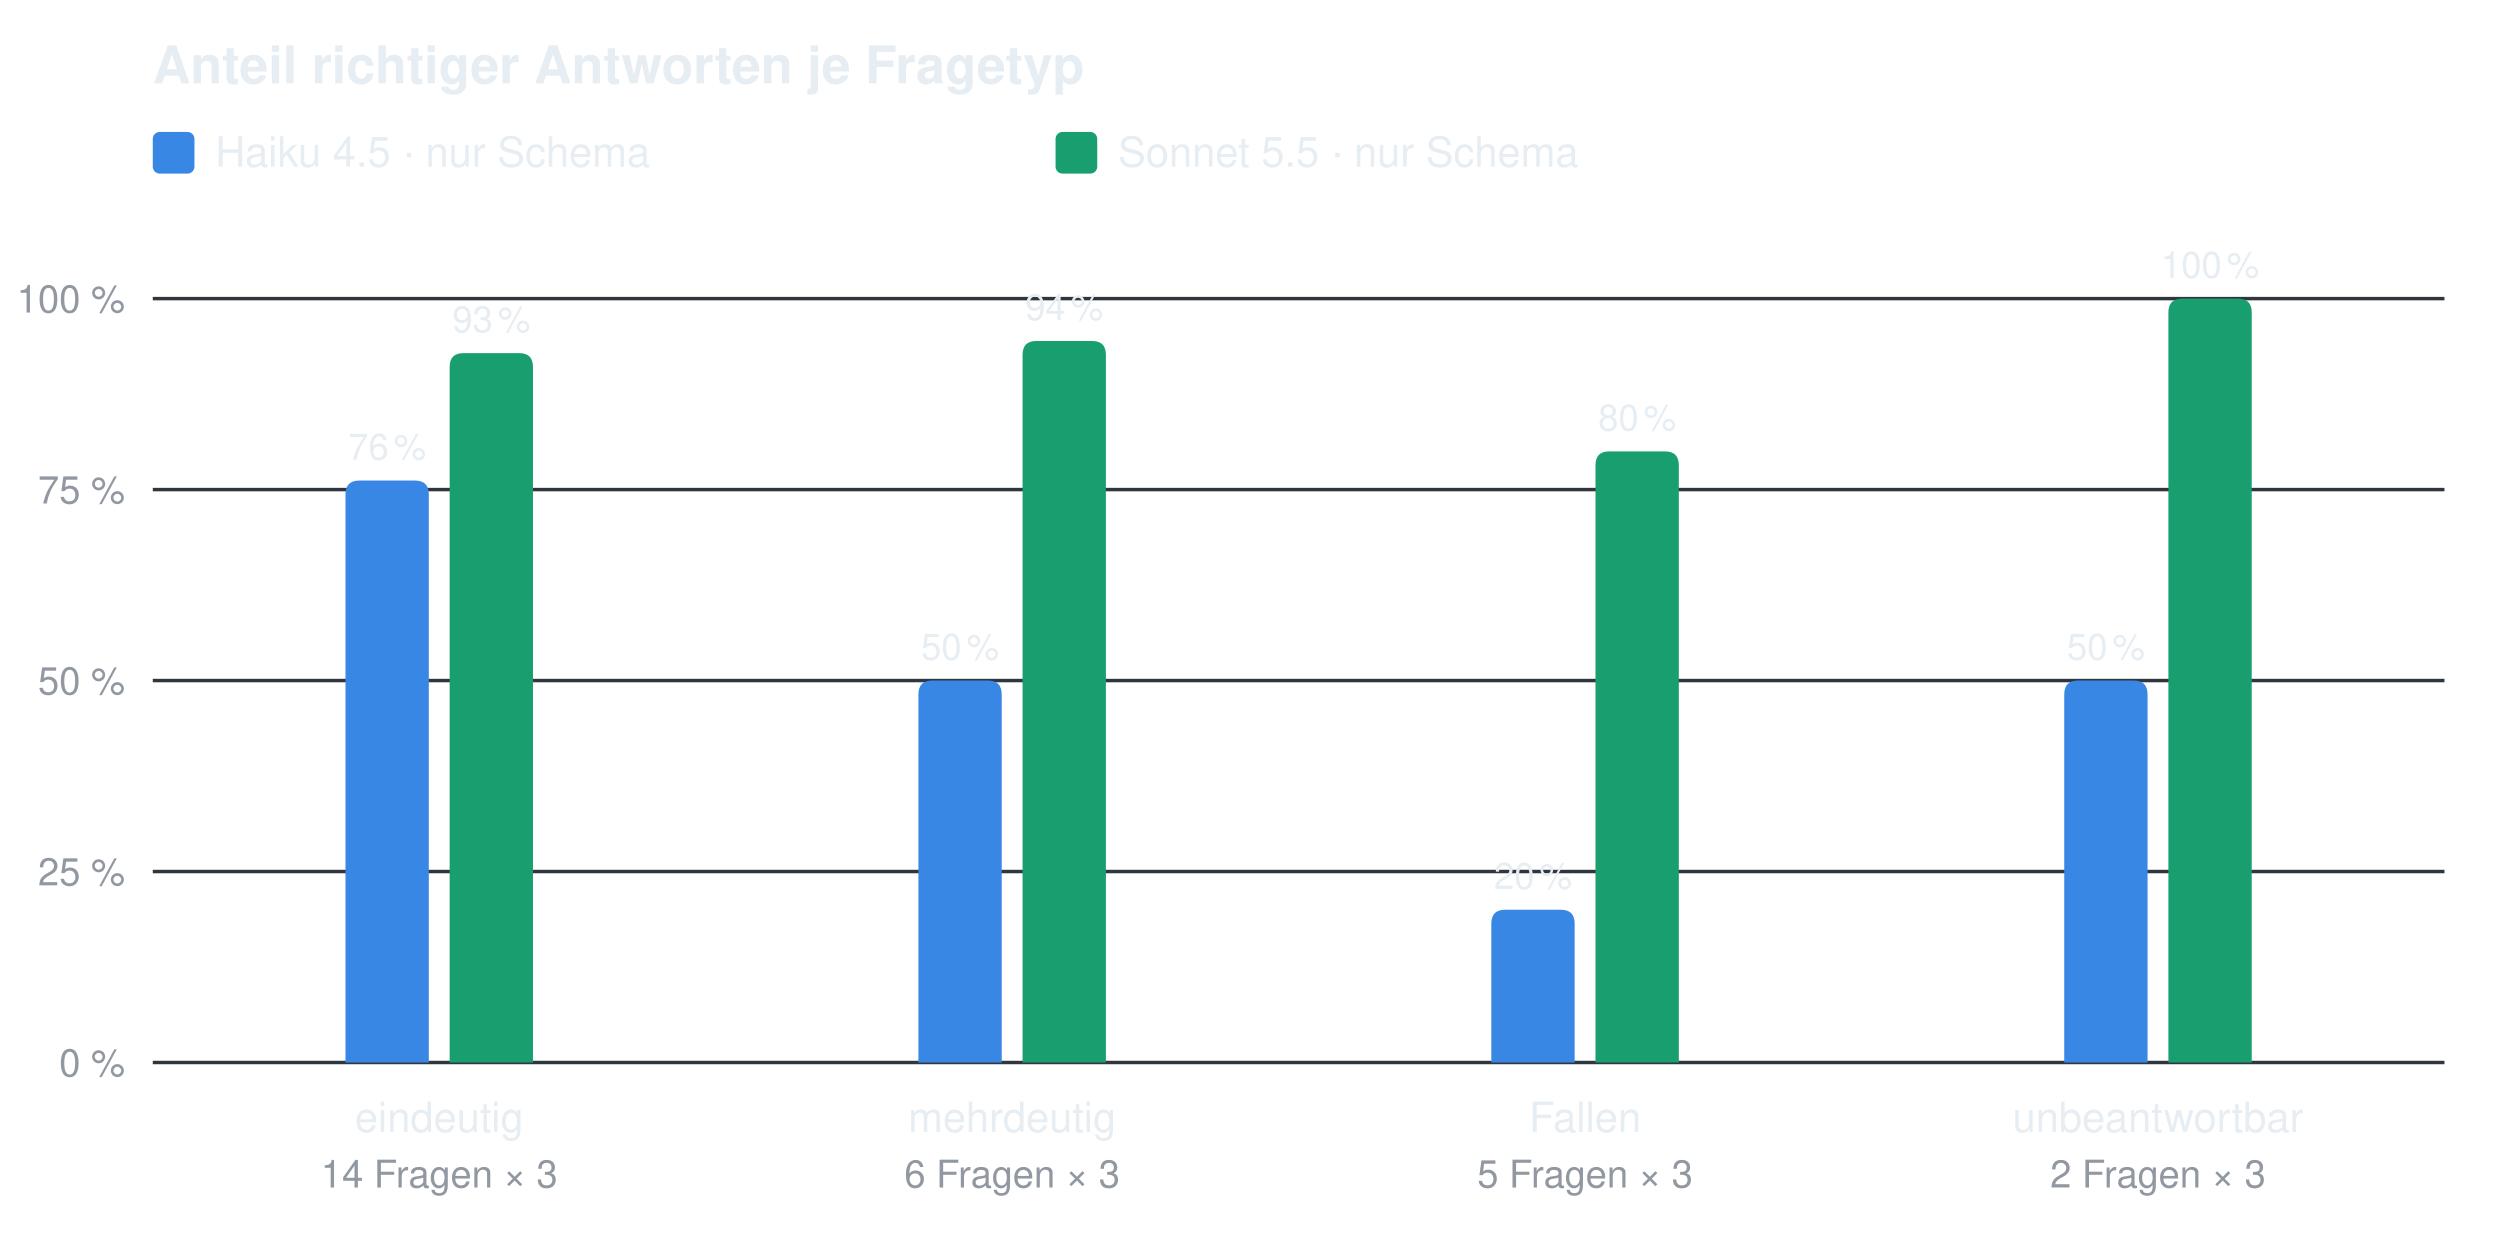
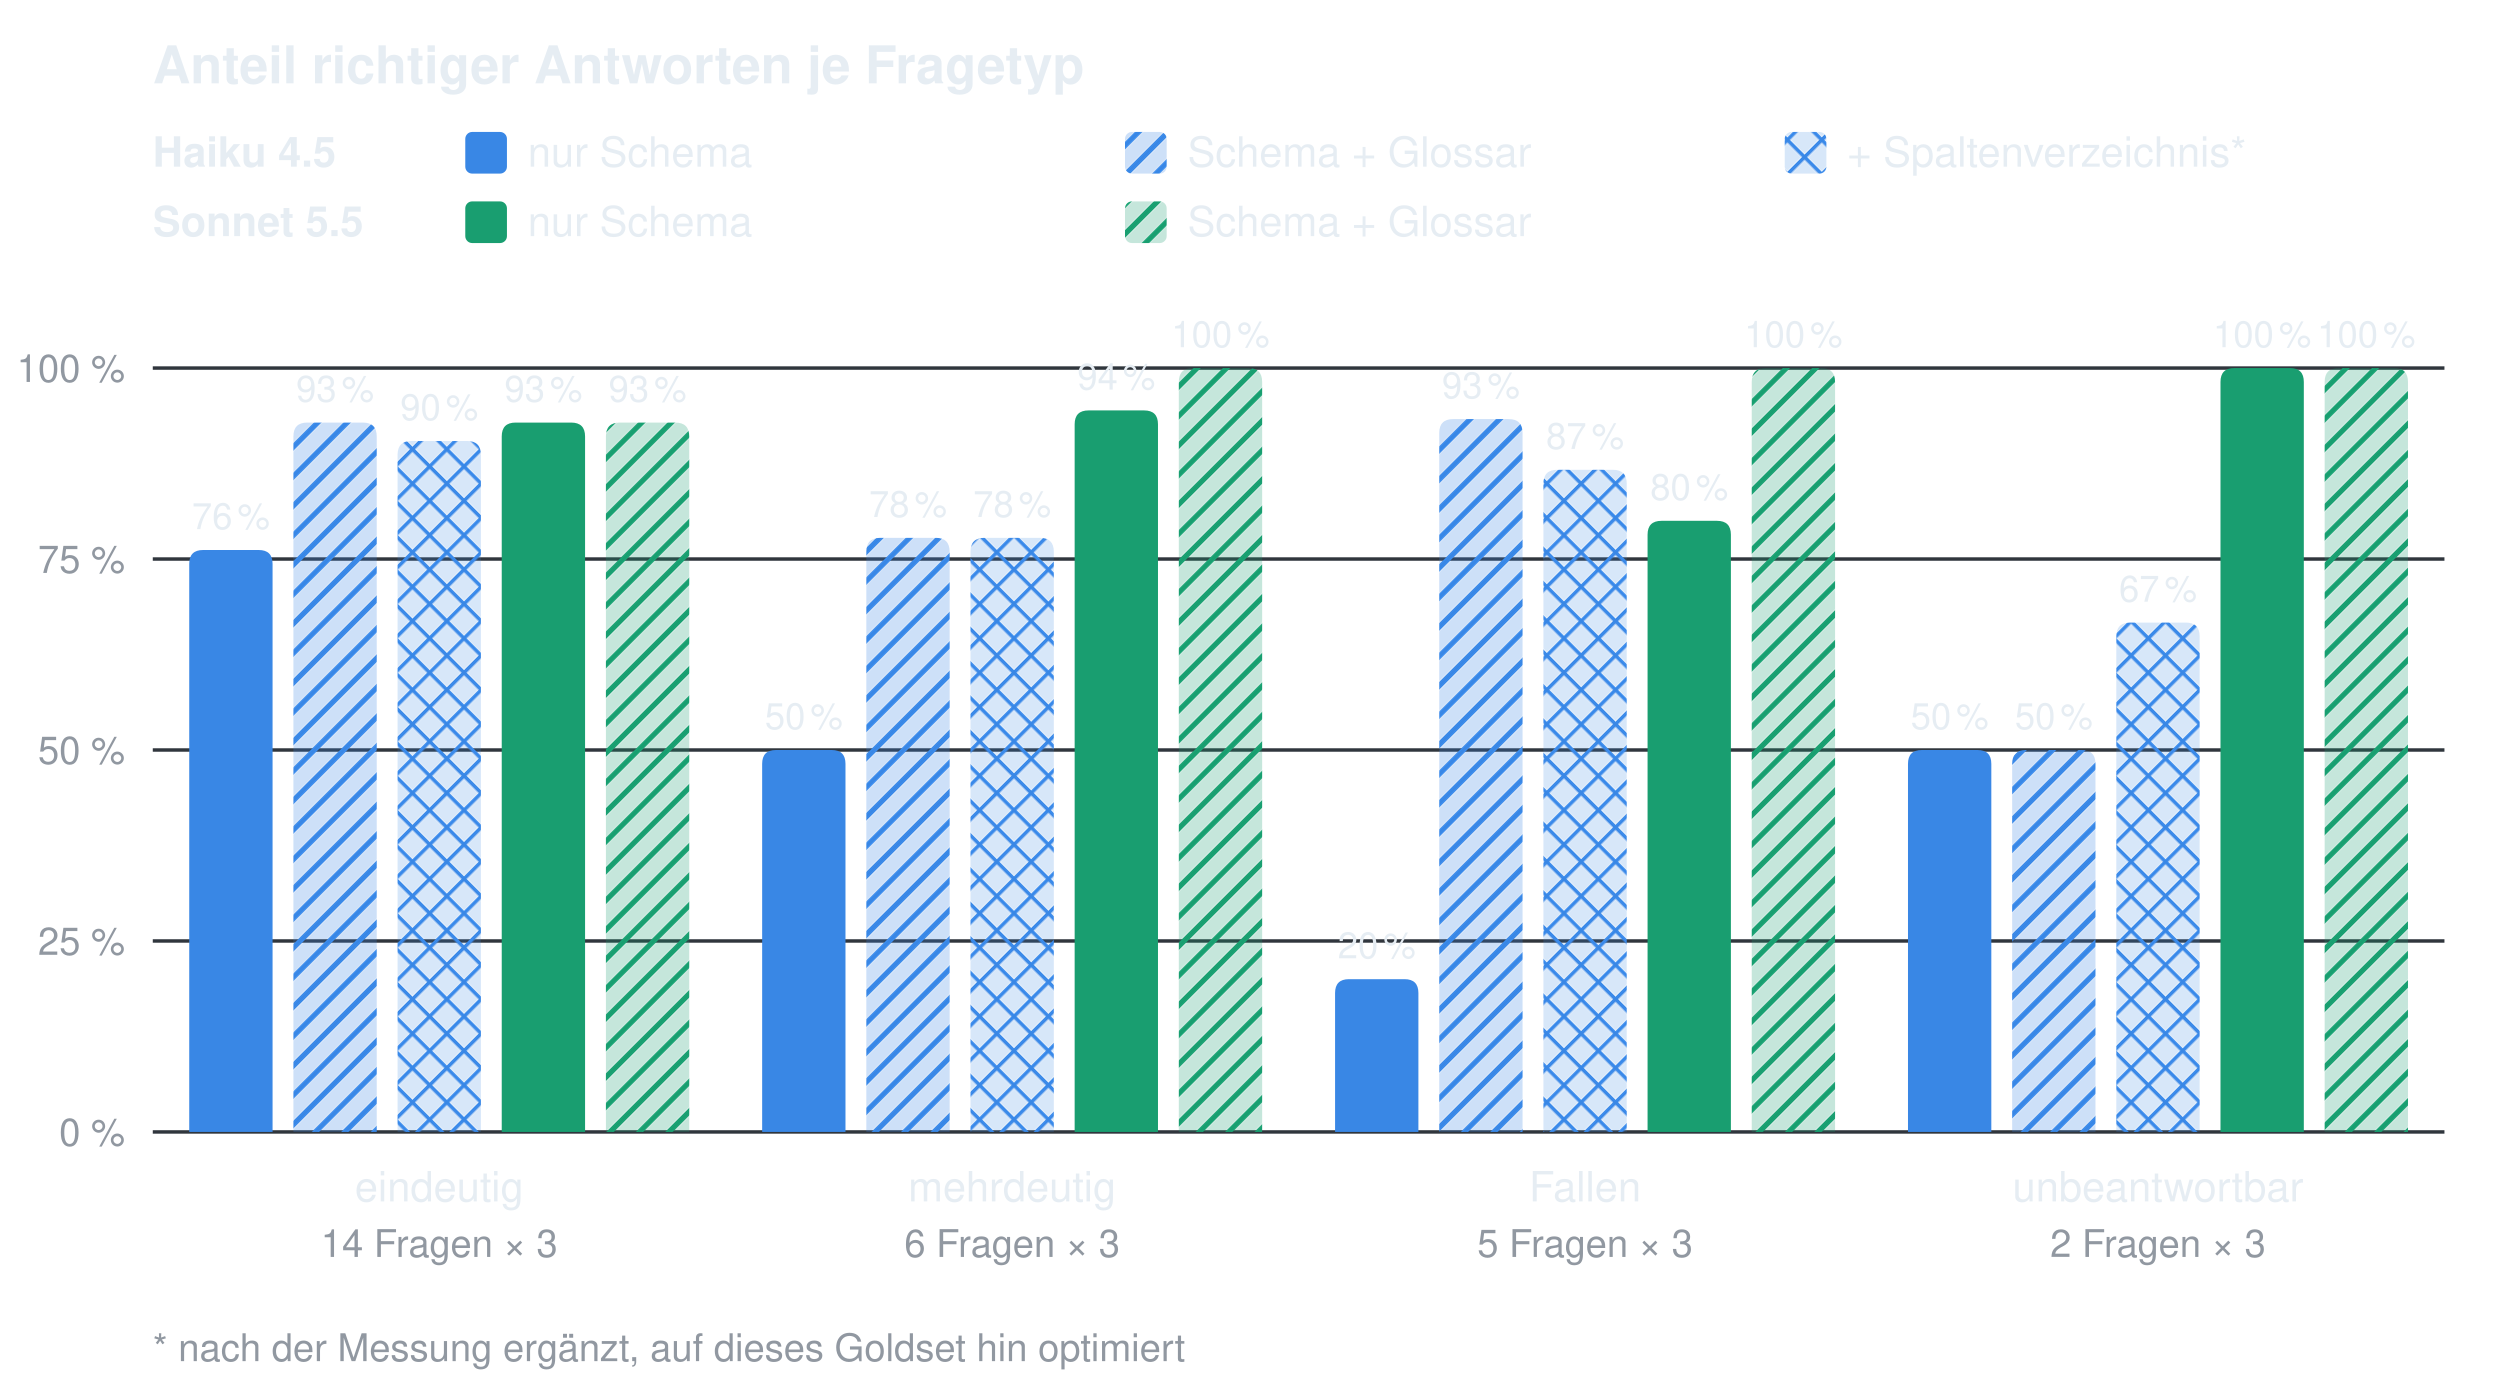
- <svg xmlns="http://www.w3.org/2000/svg" width="720" height="362" viewBox="0 0 720 362" font-family="-apple-system, BlinkMacSystemFont, 'Segoe UI', Helvetica, Arial, sans-serif" role="img" aria-label="Anteil richtiger Antworten je Fragetyp">
+ <svg xmlns="http://www.w3.org/2000/svg" width="720" height="400" viewBox="0 0 720 400" font-family="-apple-system, BlinkMacSystemFont, 'Segoe UI', Helvetica, Arial, sans-serif" role="img" aria-label="Anteil richtiger Antworten je Fragetyp">
  <defs>
    <pattern id="schraffur-0" width="6" height="6" patternUnits="userSpaceOnUse" patternTransform="rotate(45)">
      <rect width="6" height="6" fill="#3987e5" fill-opacity="0.25" />
      <line x1="0" y1="0" x2="0" y2="6" stroke="#3987e5" stroke-width="3" />
    </pattern>
+     <pattern id="kreuz-0" width="7" height="7" patternUnits="userSpaceOnUse" patternTransform="rotate(45)">
+       <rect width="7" height="7" fill="#3987e5" fill-opacity="0.2" />
+       <line x1="0" y1="0" x2="0" y2="7" stroke="#3987e5" stroke-width="2" />
+       <line x1="0" y1="0" x2="7" y2="0" stroke="#3987e5" stroke-width="2" />
+     </pattern>
    <pattern id="schraffur-1" width="6" height="6" patternUnits="userSpaceOnUse" patternTransform="rotate(45)">
      <rect width="6" height="6" fill="#199e70" fill-opacity="0.25" />
      <line x1="0" y1="0" x2="0" y2="6" stroke="#199e70" stroke-width="3" />
    </pattern>
+     <pattern id="kreuz-1" width="7" height="7" patternUnits="userSpaceOnUse" patternTransform="rotate(45)">
+       <rect width="7" height="7" fill="#199e70" fill-opacity="0.2" />
+       <line x1="0" y1="0" x2="0" y2="7" stroke="#199e70" stroke-width="2" />
+       <line x1="0" y1="0" x2="7" y2="0" stroke="#199e70" stroke-width="2" />
+     </pattern>
  </defs>
  <text x="44" y="24" font-size="15" font-weight="600" fill="#e6edf3">Anteil richtiger Antworten je Fragetyp</text>
-   <rect x="44" y="38" width="12" height="12" rx="2" fill="#3987e5" />
-   <text x="62" y="48" font-size="12" fill="#e6edf3">Haiku 4.5 · nur Schema</text>
-   <rect x="304" y="38" width="12" height="12" rx="2" fill="#199e70" />
-   <text x="322" y="48" font-size="12" fill="#e6edf3">Sonnet 5.5 · nur Schema</text>
-   <line x1="44" x2="704" y1="306.0" y2="306.0" stroke="#30363d" stroke-width="1" />
-   <text x="36" y="310.0" font-size="11" text-anchor="end" fill="#9198a1">0 %</text>
-   <line x1="44" x2="704" y1="251.0" y2="251.0" stroke="#30363d" stroke-width="1" />
-   <text x="36" y="255.0" font-size="11" text-anchor="end" fill="#9198a1">25 %</text>
-   <line x1="44" x2="704" y1="196.0" y2="196.0" stroke="#30363d" stroke-width="1" />
-   <text x="36" y="200.0" font-size="11" text-anchor="end" fill="#9198a1">50 %</text>
-   <line x1="44" x2="704" y1="141.0" y2="141.0" stroke="#30363d" stroke-width="1" />
-   <text x="36" y="145.0" font-size="11" text-anchor="end" fill="#9198a1">75 %</text>
-   <line x1="44" x2="704" y1="86.0" y2="86.0" stroke="#30363d" stroke-width="1" />
-   <text x="36" y="90.0" font-size="11" text-anchor="end" fill="#9198a1">100 %</text>
-   <path d="M99.5,306 V142.4 Q99.5,138.4 103.5,138.4 H119.5 Q123.5,138.4 123.5,142.4 V306 Z" fill="#3987e5" />
-   <text x="111.5" y="132.4" font-size="10.5" text-anchor="middle" fill="#e6edf3">76 %</text>
-   <path d="M129.5,306 V105.7 Q129.5,101.7 133.5,101.7 H149.5 Q153.5,101.7 153.5,105.7 V306 Z" fill="#199e70" />
-   <text x="141.5" y="95.7" font-size="10.5" text-anchor="middle" fill="#e6edf3">93 %</text>
-   <text x="126.5" y="326" font-size="12" text-anchor="middle" fill="#e6edf3">eindeutig</text>
-   <text x="126.5" y="342" font-size="11" text-anchor="middle" fill="#9198a1">14 Fragen × 3</text>
-   <path d="M264.5,306 V200.0 Q264.5,196.0 268.5,196.0 H284.5 Q288.5,196.0 288.5,200.0 V306 Z" fill="#3987e5" />
-   <text x="276.5" y="190.0" font-size="10.5" text-anchor="middle" fill="#e6edf3">50 %</text>
-   <path d="M294.5,306 V102.2 Q294.5,98.2 298.5,98.2 H314.5 Q318.5,98.2 318.5,102.2 V306 Z" fill="#199e70" />
-   <text x="306.5" y="92.2" font-size="10.5" text-anchor="middle" fill="#e6edf3">94 %</text>
-   <text x="291.5" y="326" font-size="12" text-anchor="middle" fill="#e6edf3">mehrdeutig</text>
-   <text x="291.5" y="342" font-size="11" text-anchor="middle" fill="#9198a1">6 Fragen × 3</text>
-   <path d="M429.5,306 V266.0 Q429.5,262.0 433.5,262.0 H449.5 Q453.5,262.0 453.5,266.0 V306 Z" fill="#3987e5" />
-   <text x="441.5" y="256.0" font-size="10.5" text-anchor="middle" fill="#e6edf3">20 %</text>
-   <path d="M459.5,306 V134.0 Q459.5,130.0 463.5,130.0 H479.5 Q483.5,130.0 483.5,134.0 V306 Z" fill="#199e70" />
-   <text x="471.5" y="124.0" font-size="10.5" text-anchor="middle" fill="#e6edf3">80 %</text>
-   <text x="456.5" y="326" font-size="12" text-anchor="middle" fill="#e6edf3">Fallen</text>
-   <text x="456.5" y="342" font-size="11" text-anchor="middle" fill="#9198a1">5 Fragen × 3</text>
-   <path d="M594.5,306 V200.0 Q594.5,196.0 598.5,196.0 H614.5 Q618.5,196.0 618.5,200.0 V306 Z" fill="#3987e5" />
-   <text x="606.5" y="190.0" font-size="10.5" text-anchor="middle" fill="#e6edf3">50 %</text>
-   <path d="M624.5,306 V90.0 Q624.5,86.0 628.5,86.0 H644.5 Q648.5,86.0 648.5,90.0 V306 Z" fill="#199e70" />
-   <text x="636.5" y="80.0" font-size="10.5" text-anchor="middle" fill="#e6edf3">100 %</text>
-   <text x="621.5" y="326" font-size="12" text-anchor="middle" fill="#e6edf3">unbeantwortbar</text>
-   <text x="621.5" y="342" font-size="11" text-anchor="middle" fill="#9198a1">2 Fragen × 3</text>
+   <text x="44" y="48" font-size="12" font-weight="600" fill="#e6edf3">Haiku 4.5</text>
+   <rect x="134" y="38" width="12" height="12" rx="2" fill="#3987e5" />
+   <text x="152" y="48" font-size="12" fill="#e6edf3">nur Schema</text>
+   <rect x="324" y="38" width="12" height="12" rx="2" fill="url(#schraffur-0)" />
+   <text x="342" y="48" font-size="12" fill="#e6edf3">Schema + Glossar</text>
+   <rect x="514" y="38" width="12" height="12" rx="2" fill="url(#kreuz-0)" />
+   <text x="532" y="48" font-size="12" fill="#e6edf3">+ Spaltenverzeichnis*</text>
+   <text x="44" y="68" font-size="12" font-weight="600" fill="#e6edf3">Sonnet 5.5</text>
+   <rect x="134" y="58" width="12" height="12" rx="2" fill="#199e70" />
+   <text x="152" y="68" font-size="12" fill="#e6edf3">nur Schema</text>
+   <rect x="324" y="58" width="12" height="12" rx="2" fill="url(#schraffur-1)" />
+   <text x="342" y="68" font-size="12" fill="#e6edf3">Schema + Glossar</text>
+   <line x1="44" x2="704" y1="326.0" y2="326.0" stroke="#30363d" stroke-width="1" />
+   <text x="36" y="330.0" font-size="11" text-anchor="end" fill="#9198a1">0 %</text>
+   <line x1="44" x2="704" y1="271.0" y2="271.0" stroke="#30363d" stroke-width="1" />
+   <text x="36" y="275.0" font-size="11" text-anchor="end" fill="#9198a1">25 %</text>
+   <line x1="44" x2="704" y1="216.0" y2="216.0" stroke="#30363d" stroke-width="1" />
+   <text x="36" y="220.0" font-size="11" text-anchor="end" fill="#9198a1">50 %</text>
+   <line x1="44" x2="704" y1="161.0" y2="161.0" stroke="#30363d" stroke-width="1" />
+   <text x="36" y="165.0" font-size="11" text-anchor="end" fill="#9198a1">75 %</text>
+   <line x1="44" x2="704" y1="106.0" y2="106.0" stroke="#30363d" stroke-width="1" />
+   <text x="36" y="110.0" font-size="11" text-anchor="end" fill="#9198a1">100 %</text>
+   <path d="M54.5,326 V162.4 Q54.5,158.4 58.5,158.4 H74.5 Q78.5,158.4 78.5,162.4 V326 Z" fill="#3987e5" />
+   <text x="66.5" y="152.4" font-size="10.5" text-anchor="middle" fill="#e6edf3">76 %</text>
+   <path d="M84.5,326 V125.7 Q84.5,121.7 88.5,121.7 H104.5 Q108.5,121.7 108.5,125.7 V326 Z" fill="url(#schraffur-0)" />
+   <text x="96.5" y="115.7" font-size="10.5" text-anchor="middle" fill="#e6edf3">93 %</text>
+   <path d="M114.5,326 V131.0 Q114.5,127.0 118.5,127.0 H134.5 Q138.5,127.0 138.5,131.0 V326 Z" fill="url(#kreuz-0)" />
+   <text x="126.5" y="121.0" font-size="10.5" text-anchor="middle" fill="#e6edf3">90 %</text>
+   <path d="M144.5,326 V125.7 Q144.5,121.7 148.5,121.7 H164.5 Q168.5,121.7 168.5,125.7 V326 Z" fill="#199e70" />
+   <text x="156.5" y="115.7" font-size="10.5" text-anchor="middle" fill="#e6edf3">93 %</text>
+   <path d="M174.5,326 V125.7 Q174.5,121.7 178.5,121.7 H194.5 Q198.5,121.7 198.5,125.7 V326 Z" fill="url(#schraffur-1)" />
+   <text x="186.5" y="115.7" font-size="10.5" text-anchor="middle" fill="#e6edf3">93 %</text>
+   <text x="126.5" y="346" font-size="12" text-anchor="middle" fill="#e6edf3">eindeutig</text>
+   <text x="126.5" y="362" font-size="11" text-anchor="middle" fill="#9198a1">14 Fragen × 3</text>
+   <path d="M219.5,326 V220.0 Q219.5,216.0 223.5,216.0 H239.5 Q243.5,216.0 243.5,220.0 V326 Z" fill="#3987e5" />
+   <text x="231.5" y="210.0" font-size="10.5" text-anchor="middle" fill="#e6edf3">50 %</text>
+   <path d="M249.5,326 V158.9 Q249.5,154.9 253.5,154.9 H269.5 Q273.5,154.9 273.5,158.9 V326 Z" fill="url(#schraffur-0)" />
+   <text x="261.5" y="148.9" font-size="10.5" text-anchor="middle" fill="#e6edf3">78 %</text>
+   <path d="M279.5,326 V158.9 Q279.5,154.9 283.5,154.9 H299.5 Q303.5,154.9 303.5,158.9 V326 Z" fill="url(#kreuz-0)" />
+   <text x="291.5" y="148.9" font-size="10.5" text-anchor="middle" fill="#e6edf3">78 %</text>
+   <path d="M309.5,326 V122.2 Q309.5,118.2 313.5,118.2 H329.5 Q333.5,118.2 333.5,122.2 V326 Z" fill="#199e70" />
+   <text x="321.5" y="112.2" font-size="10.5" text-anchor="middle" fill="#e6edf3">94 %</text>
+   <path d="M339.5,326 V110.0 Q339.5,106.0 343.5,106.0 H359.5 Q363.5,106.0 363.5,110.0 V326 Z" fill="url(#schraffur-1)" />
+   <text x="351.5" y="100.0" font-size="10.5" text-anchor="middle" fill="#e6edf3">100 %</text>
+   <text x="291.5" y="346" font-size="12" text-anchor="middle" fill="#e6edf3">mehrdeutig</text>
+   <text x="291.5" y="362" font-size="11" text-anchor="middle" fill="#9198a1">6 Fragen × 3</text>
+   <path d="M384.5,326 V286.0 Q384.5,282.0 388.5,282.0 H404.5 Q408.5,282.0 408.5,286.0 V326 Z" fill="#3987e5" />
+   <text x="396.5" y="276.0" font-size="10.5" text-anchor="middle" fill="#e6edf3">20 %</text>
+   <path d="M414.5,326 V124.7 Q414.5,120.7 418.5,120.7 H434.5 Q438.5,120.7 438.5,124.7 V326 Z" fill="url(#schraffur-0)" />
+   <text x="426.5" y="114.7" font-size="10.5" text-anchor="middle" fill="#e6edf3">93 %</text>
+   <path d="M444.5,326 V139.3 Q444.5,135.3 448.5,135.3 H464.5 Q468.5,135.3 468.5,139.3 V326 Z" fill="url(#kreuz-0)" />
+   <text x="456.5" y="129.3" font-size="10.5" text-anchor="middle" fill="#e6edf3">87 %</text>
+   <path d="M474.5,326 V154.0 Q474.5,150.0 478.5,150.0 H494.5 Q498.5,150.0 498.5,154.0 V326 Z" fill="#199e70" />
+   <text x="486.5" y="144.0" font-size="10.5" text-anchor="middle" fill="#e6edf3">80 %</text>
+   <path d="M504.5,326 V110.0 Q504.5,106.0 508.5,106.0 H524.5 Q528.5,106.0 528.5,110.0 V326 Z" fill="url(#schraffur-1)" />
+   <text x="516.5" y="100.0" font-size="10.5" text-anchor="middle" fill="#e6edf3">100 %</text>
+   <text x="456.5" y="346" font-size="12" text-anchor="middle" fill="#e6edf3">Fallen</text>
+   <text x="456.5" y="362" font-size="11" text-anchor="middle" fill="#9198a1">5 Fragen × 3</text>
+   <path d="M549.5,326 V220.0 Q549.5,216.0 553.5,216.0 H569.5 Q573.5,216.0 573.5,220.0 V326 Z" fill="#3987e5" />
+   <text x="561.5" y="210.0" font-size="10.5" text-anchor="middle" fill="#e6edf3">50 %</text>
+   <path d="M579.5,326 V220.0 Q579.5,216.0 583.5,216.0 H599.5 Q603.5,216.0 603.5,220.0 V326 Z" fill="url(#schraffur-0)" />
+   <text x="591.5" y="210.0" font-size="10.5" text-anchor="middle" fill="#e6edf3">50 %</text>
+   <path d="M609.5,326 V183.3 Q609.5,179.3 613.5,179.3 H629.5 Q633.5,179.3 633.5,183.3 V326 Z" fill="url(#kreuz-0)" />
+   <text x="621.5" y="173.3" font-size="10.5" text-anchor="middle" fill="#e6edf3">67 %</text>
+   <path d="M639.5,326 V110.0 Q639.5,106.0 643.5,106.0 H659.5 Q663.5,106.0 663.5,110.0 V326 Z" fill="#199e70" />
+   <text x="651.5" y="100.0" font-size="10.5" text-anchor="middle" fill="#e6edf3">100 %</text>
+   <path d="M669.5,326 V110.0 Q669.5,106.0 673.5,106.0 H689.5 Q693.5,106.0 693.5,110.0 V326 Z" fill="url(#schraffur-1)" />
+   <text x="681.5" y="100.0" font-size="10.5" text-anchor="middle" fill="#e6edf3">100 %</text>
+   <text x="621.5" y="346" font-size="12" text-anchor="middle" fill="#e6edf3">unbeantwortbar</text>
+   <text x="621.5" y="362" font-size="11" text-anchor="middle" fill="#9198a1">2 Fragen × 3</text>
+   <text x="44" y="392" font-size="11" fill="#9198a1">* nach der Messung ergänzt, auf dieses Goldset hin optimiert</text>
</svg>
